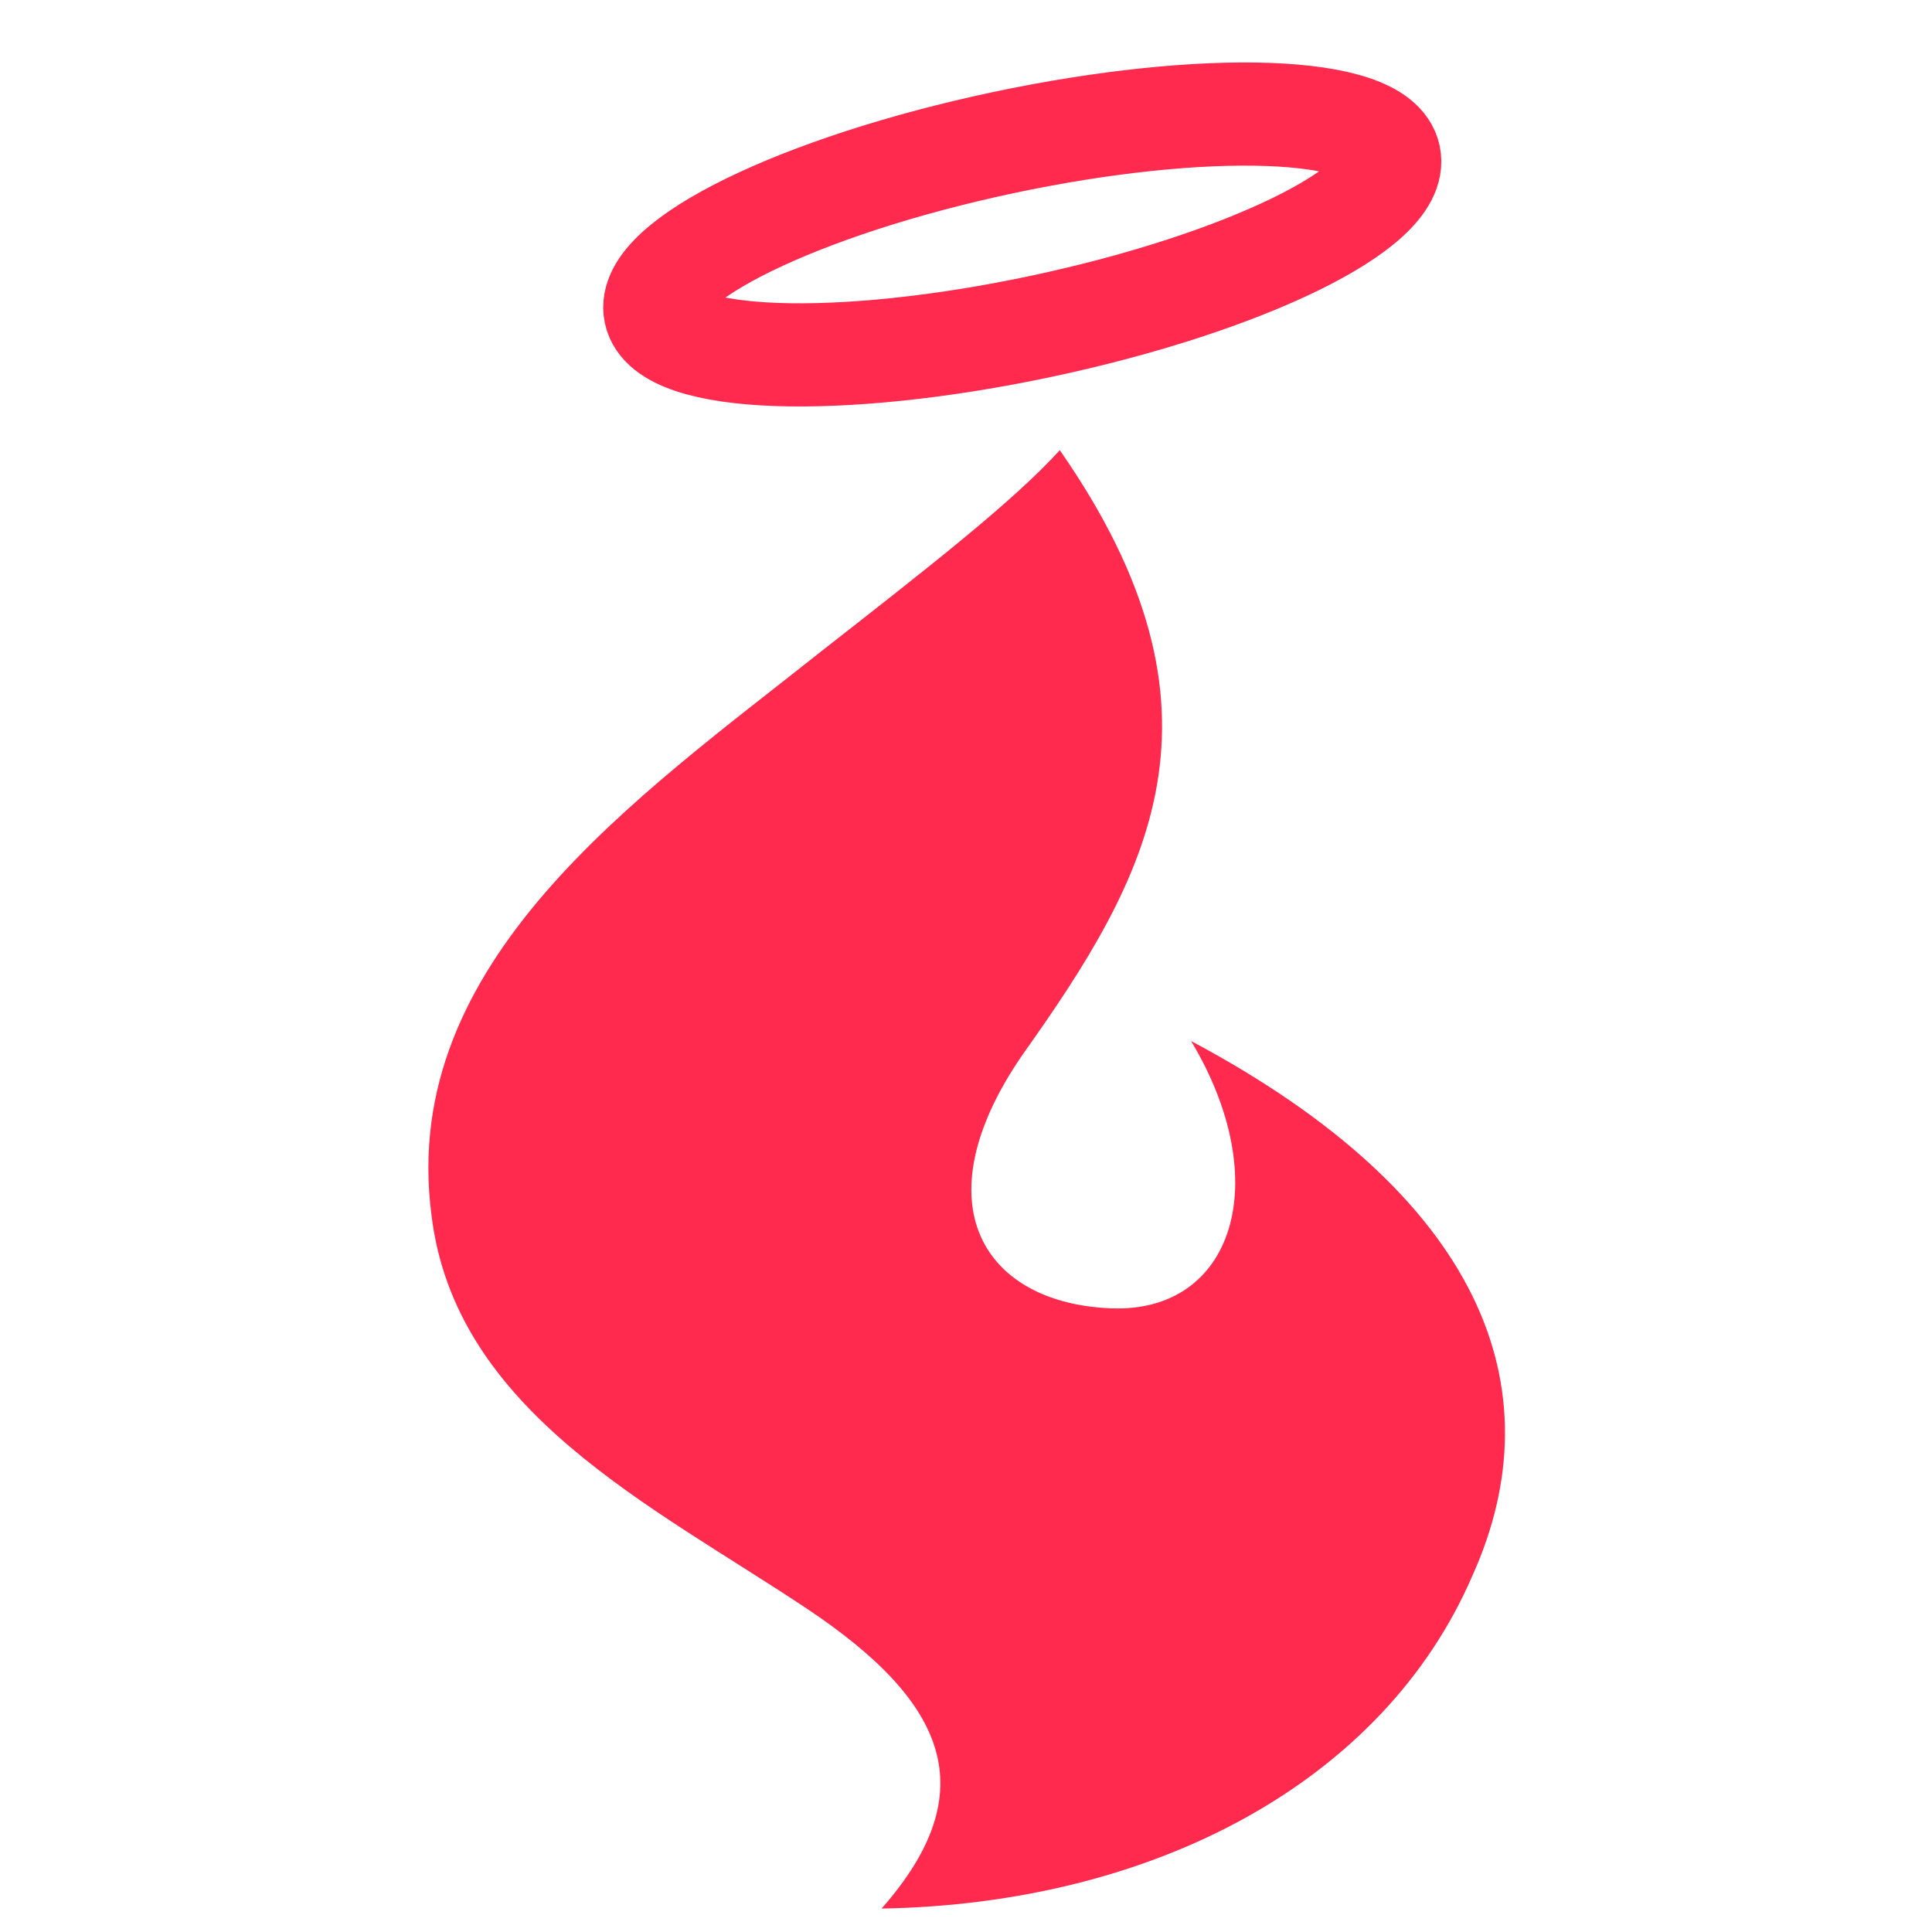
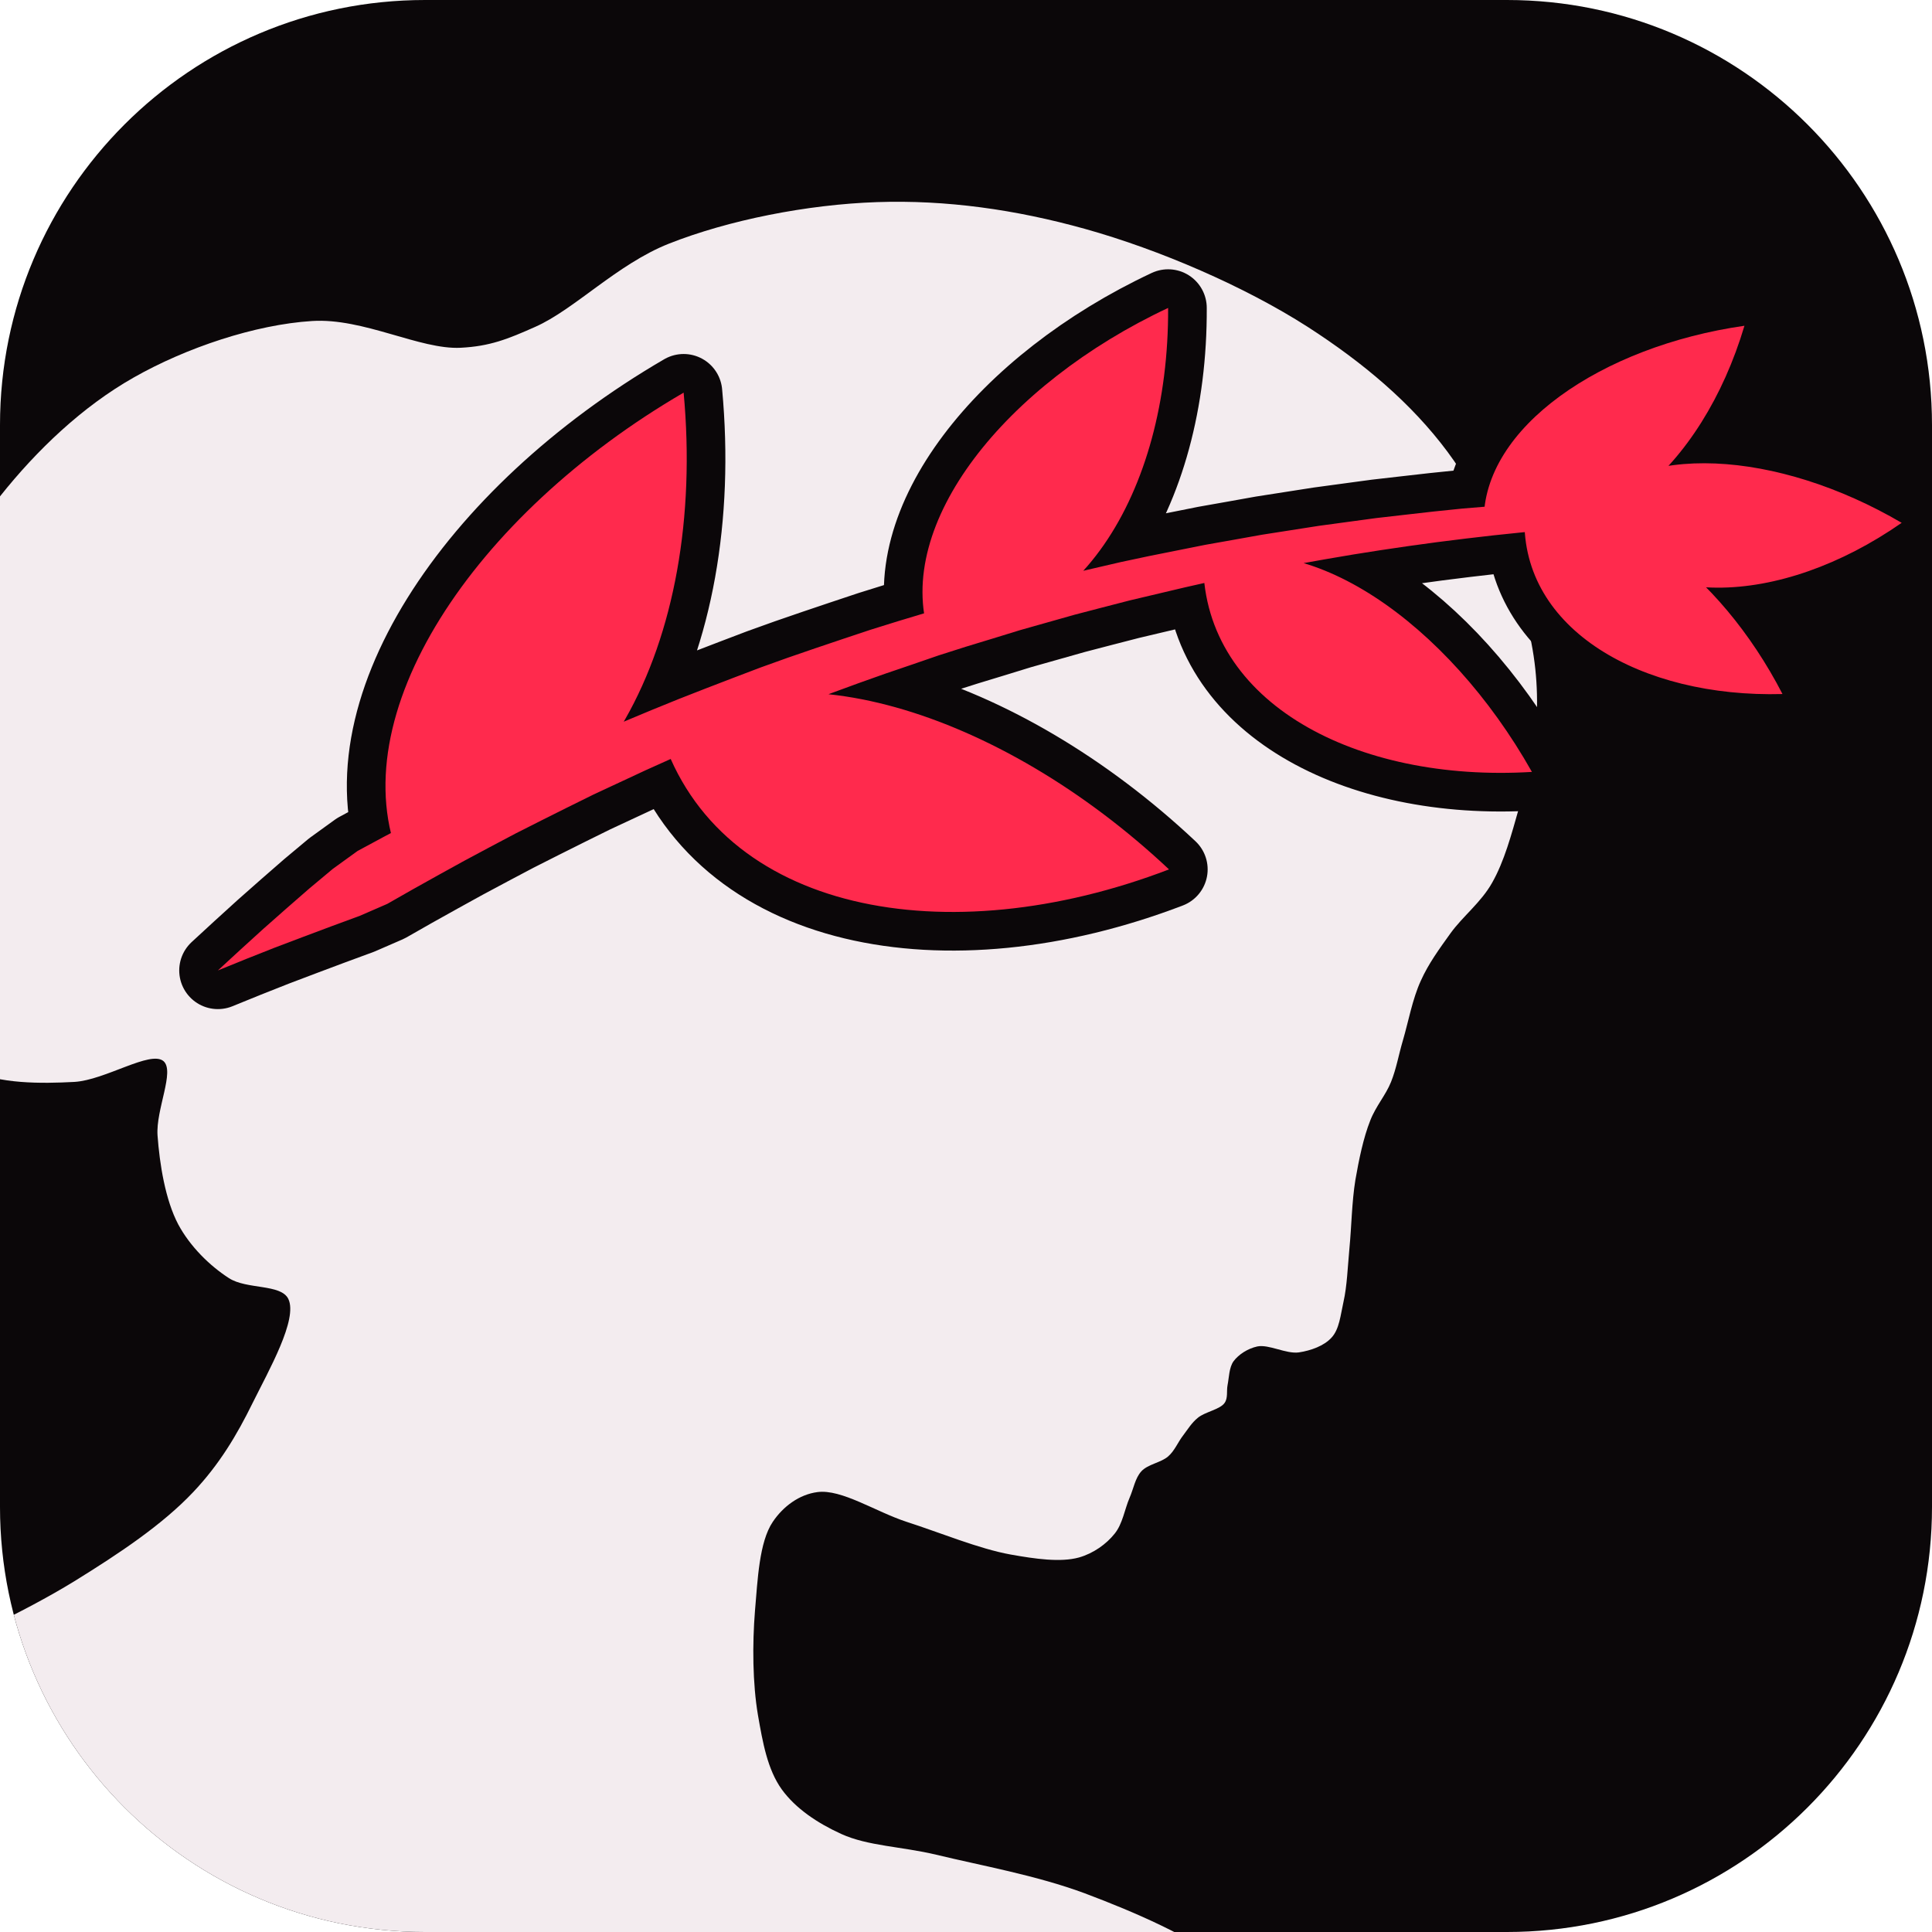
- <svg xmlns="http://www.w3.org/2000/svg" viewBox="54 54 412 412" role="img" aria-label="Impera" fill="none" color="#ff2a4d">
-   <ellipse cx="272" cy="104" rx="80" ry="20" transform="rotate(-12 272 104)" stroke="currentColor" stroke-width="22" />
-   <path d="M280 150 C319 206 299 241 272 279 C250 311 264 332 291 333 C317 334 326 306 308 276 C370 309 386 350 368 390 C349 434 300 460 242 461 C264 436 256 417 226 397 C193 375 151 355 146 313 C139 259 190 224 229 193 C252 175 270 161 280 150Z" fill="currentColor" />
+ <svg xmlns="http://www.w3.org/2000/svg" role="img" aria-label="Impera" viewBox="385 128 650 650">
+   <defs>
+     <clipPath id="c">
+       <rect x="385" y="128" width="650" height="650" rx="143.0" />
+     </clipPath>
+     <clipPath id="sc">
+       <path d="M150.0 1300.0L172.0 1100.0C176.4 1046.5 176.9 993.6 180.0 950.0C182.4 916.2 183.4 888.0 188.0 860.0C192.1 835.0 195.1 809.1 205.0 790.0C213.5 773.6 226.5 762.2 240.0 750.0C254.5 737.0 272.0 724.9 290.0 715.0C308.6 704.8 330.2 699.1 350.0 690.0C370.2 680.8 392.4 670.8 410.0 660.0C425.2 650.6 439.6 641.0 450.0 630.0C458.8 620.7 464.7 610.8 470.0 600.0C475.4 589.1 485.3 571.8 482.0 565.0C479.5 559.9 468.0 561.9 462.0 558.0C455.5 553.8 449.0 547.4 445.0 540.0C440.6 531.7 438.7 519.6 438.0 510.0C437.4 501.3 443.9 488.4 440.0 485.0C435.6 481.3 420.4 491.4 410.0 492.0C398.8 492.6 384.8 492.7 375.0 488.0C365.6 483.5 357.8 474.3 352.0 465.0C345.8 455.1 341.6 441.8 340.0 430.0C338.4 418.5 339.9 407.3 342.0 395.0C344.4 380.8 348.7 365.4 355.0 350.0C362.3 332.2 372.3 310.9 385.0 295.0C397.4 279.4 412.7 264.8 430.0 255.0C447.6 245.0 470.8 237.2 490.0 236.0C507.3 234.9 526.3 245.7 540.0 245.0C549.8 244.5 555.8 242.1 565.0 238.0C578.2 232.2 592.6 216.9 610.0 210.0C630.2 202.0 656.6 196.8 680.0 196.0C703.3 195.2 726.7 198.5 750.0 205.0C775.1 212.0 803.8 224.4 825.0 238.0C843.6 250.0 859.8 263.6 872.0 280.0C884.0 296.1 893.3 318.4 898.0 335.0C901.6 347.7 902.5 358.8 902.0 370.0C901.6 380.4 898.6 390.5 896.0 400.0C893.5 408.8 891.1 417.8 887.0 425.0C883.3 431.6 877.1 436.3 873.0 442.0C869.2 447.3 865.6 452.2 863.0 458.0C860.2 464.1 858.8 471.9 857.0 478.0C855.5 483.1 854.8 487.5 853.0 492.0C851.2 496.5 847.9 500.1 846.0 505.0C843.7 510.8 842.2 518.1 841.0 525.0C839.8 532.4 839.7 540.8 839.0 548.0C838.4 554.4 838.2 560.7 837.0 566.0C836.0 570.5 835.6 575.2 833.0 578.0C830.5 580.8 826.0 582.4 822.0 583.0C817.7 583.6 811.9 580.2 808.0 581.0C804.8 581.7 801.7 583.7 800.0 586.0C798.5 588.1 798.5 591.5 798.0 594.0C797.6 596.1 798.2 598.3 797.0 600.0C795.5 602.2 790.4 603.0 788.0 605.0C785.9 606.7 784.6 608.9 783.0 611.0C781.3 613.2 780.2 616.1 778.0 618.0C775.6 620.1 771.2 620.6 769.0 623.0C766.9 625.3 766.4 628.8 765.0 632.0C763.4 635.7 762.7 640.7 760.0 644.0C757.2 647.5 752.9 650.6 748.0 652.0C741.8 653.7 733.4 652.5 725.0 651.0C714.4 649.1 701.2 643.6 690.0 640.0C679.6 636.6 668.1 628.9 660.0 630.0C653.9 630.8 648.5 634.8 645.0 640.0C640.4 646.8 639.9 659.6 639.0 670.0C638.1 681.2 638.2 694.4 640.0 705.0C641.6 714.2 643.2 723.3 648.0 730.0C652.7 736.5 660.1 741.4 668.0 745.0C677.0 749.1 688.2 749.2 700.0 752.0C714.8 755.6 733.6 758.9 750.0 765.0C767.0 771.4 785.0 779.2 800.0 790.0C815.1 800.9 829.6 814.8 840.0 830.0C850.2 844.9 856.7 862.2 862.0 880.0C867.6 898.8 868.7 920.0 872.0 940.0C875.3 960.0 879.2 977.4 882.0 1000.0C885.6 1029.0 887.5 1060.9 890.0 1100.0L900.0 1300.0Z" />
+     </clipPath>
+     <filter id="b4" x="-50%" y="-50%" width="200%" height="200%">
+       <feGaussianBlur stdDeviation="4" />
+     </filter>
+     <filter id="b8" x="-50%" y="-50%" width="200%" height="200%">
+       <feGaussianBlur stdDeviation="8" />
+     </filter>
+     <filter id="b14" x="-50%" y="-50%" width="200%" height="200%">
+       <feGaussianBlur stdDeviation="14" />
+     </filter>
+     <filter id="b24" x="-50%" y="-50%" width="200%" height="200%">
+       <feGaussianBlur stdDeviation="24" />
+     </filter>
+     <filter id="b40" x="-50%" y="-50%" width="200%" height="200%">
+       <feGaussianBlur stdDeviation="40" />
+     </filter>
+     <filter id="b70" x="-50%" y="-50%" width="200%" height="200%">
+       <feGaussianBlur stdDeviation="70" />
+     </filter>
+   </defs>
+   <g clip-path="url(#c)">
+     <rect x="385" y="128" width="650" height="650" fill="#0b0709" />
+     <path d="M150.0 1300.0L172.0 1100.0C176.4 1046.5 176.9 993.6 180.0 950.0C182.4 916.2 183.4 888.0 188.0 860.0C192.1 835.0 195.1 809.1 205.0 790.0C213.5 773.6 226.5 762.2 240.0 750.0C254.5 737.0 272.0 724.9 290.0 715.0C308.6 704.8 330.2 699.1 350.0 690.0C370.2 680.8 392.4 670.8 410.0 660.0C425.2 650.6 439.6 641.0 450.0 630.0C458.8 620.7 464.7 610.8 470.0 600.0C475.4 589.1 485.3 571.8 482.0 565.0C479.5 559.9 468.0 561.9 462.0 558.0C455.5 553.8 449.0 547.4 445.0 540.0C440.6 531.7 438.7 519.6 438.0 510.0C437.4 501.3 443.9 488.4 440.0 485.0C435.6 481.3 420.4 491.4 410.0 492.0C398.8 492.6 384.8 492.7 375.0 488.0C365.6 483.5 357.8 474.3 352.0 465.0C345.8 455.1 341.6 441.8 340.0 430.0C338.4 418.5 339.9 407.3 342.0 395.0C344.4 380.8 348.7 365.4 355.0 350.0C362.3 332.2 372.3 310.9 385.0 295.0C397.4 279.4 412.7 264.8 430.0 255.0C447.6 245.0 470.8 237.2 490.0 236.0C507.3 234.9 526.3 245.7 540.0 245.0C549.8 244.5 555.8 242.1 565.0 238.0C578.2 232.2 592.6 216.9 610.0 210.0C630.2 202.0 656.6 196.8 680.0 196.0C703.3 195.2 726.7 198.5 750.0 205.0C775.1 212.0 803.8 224.4 825.0 238.0C843.6 250.0 859.8 263.6 872.0 280.0C884.0 296.1 893.3 318.4 898.0 335.0C901.6 347.7 902.5 358.8 902.0 370.0C901.6 380.4 898.6 390.5 896.0 400.0C893.5 408.8 891.1 417.8 887.0 425.0C883.3 431.6 877.1 436.3 873.0 442.0C869.2 447.3 865.6 452.2 863.0 458.0C860.2 464.1 858.8 471.9 857.0 478.0C855.5 483.1 854.8 487.5 853.0 492.0C851.2 496.5 847.9 500.1 846.0 505.0C843.7 510.8 842.2 518.1 841.0 525.0C839.8 532.4 839.7 540.8 839.0 548.0C838.4 554.4 838.2 560.7 837.0 566.0C836.0 570.5 835.6 575.2 833.0 578.0C830.5 580.8 826.0 582.4 822.0 583.0C817.7 583.6 811.9 580.2 808.0 581.0C804.8 581.7 801.7 583.7 800.0 586.0C798.5 588.1 798.5 591.5 798.0 594.0C797.6 596.1 798.2 598.3 797.0 600.0C795.5 602.2 790.4 603.0 788.0 605.0C785.9 606.7 784.6 608.9 783.0 611.0C781.3 613.2 780.2 616.1 778.0 618.0C775.6 620.1 771.2 620.6 769.0 623.0C766.9 625.3 766.4 628.8 765.0 632.0C763.4 635.7 762.7 640.7 760.0 644.0C757.2 647.5 752.9 650.6 748.0 652.0C741.8 653.7 733.4 652.5 725.0 651.0C714.4 649.1 701.2 643.6 690.0 640.0C679.6 636.6 668.1 628.9 660.0 630.0C653.9 630.8 648.5 634.8 645.0 640.0C640.4 646.8 639.9 659.6 639.0 670.0C638.1 681.2 638.2 694.4 640.0 705.0C641.6 714.2 643.2 723.3 648.0 730.0C652.7 736.5 660.1 741.4 668.0 745.0C677.0 749.1 688.2 749.2 700.0 752.0C714.8 755.6 733.6 758.9 750.0 765.0C767.0 771.4 785.0 779.2 800.0 790.0C815.1 800.9 829.6 814.8 840.0 830.0C850.2 844.9 856.7 862.2 862.0 880.0C867.6 898.8 868.7 920.0 872.0 940.0C875.3 960.0 879.2 977.4 882.0 1000.0C885.6 1029.0 887.5 1060.9 890.0 1100.0L900.0 1300.0Z" fill="#f3ecef" />
+     <path d="M519.7 418.0C586.5 416.6 622.8 344.0 615.0 260.1C544.2 301.3 499.1 369.0 519.7 418.0ZM607.5 375.1C626.9 435.1 703.4 449.2 778.3 420.5C721.3 366.9 646.9 343.8 607.5 375.1ZM697.6 341.7C746.9 345.0 778.3 294.0 778.0 231.6C723.2 257.3 685.6 304.3 697.6 341.7ZM789.8 317.8C790.3 364.5 841.2 391.3 900.4 387.7C872.0 337.3 824.5 304.4 789.8 317.8ZM884.2 303.5C921.4 317.5 957.6 285.6 971.9 237.6C923.7 244.5 883.8 271.9 884.2 303.5ZM897.9 302.2C896.9 339.7 937.0 362.8 984.7 361.5C963.4 320.2 926.2 292.5 897.9 302.2ZM916.2 300.8C936.3 334.7 984.0 332.3 1024.8 303.9C983.2 279.5 935.4 276.1 916.2 300.8ZM458.3 454.5L467.9 450.6L477.5 446.8L487.0 443.2L496.6 439.6L506.1 436.1L515.3 432.1L523.9 427.2L532.5 422.4L541.2 417.6L549.8 413.0L558.5 408.4L567.2 404.0L576.0 399.6L584.7 395.3L593.5 391.2L602.3 387.1L611.2 383.1L620.0 379.2L628.9 375.4L637.8 371.7L646.7 368.1L655.7 364.6L664.7 361.2L673.7 357.9L682.7 354.7L691.8 351.6L700.8 348.5L709.9 345.6L719.1 342.8L728.2 340.0L737.4 337.4L746.6 334.8L755.8 332.4L765.1 330.0L774.4 327.8L783.7 325.6L793.0 323.5L802.3 321.6L811.7 319.7L821.1 317.9L830.6 316.2L840.0 314.6L849.5 313.1L859.0 311.7L868.5 310.4L878.1 309.2L887.6 308.1L897.2 307.1L906.9 306.2L916.5 305.4L915.9 296.3L906.2 296.8L896.4 297.5L886.7 298.3L877.0 299.1L867.3 300.1L857.6 301.2L848.0 302.3L838.4 303.6L828.8 304.9L819.2 306.4L809.6 307.9L800.1 309.6L790.5 311.3L781.0 313.2L771.5 315.1L762.1 317.1L752.6 319.3L743.2 321.5L733.8 323.9L724.4 326.3L715.0 328.8L705.7 331.5L696.4 334.2L687.1 337.0L677.8 339.9L668.5 343.0L659.3 346.1L650.0 349.3L640.8 352.6L631.6 356.1L622.5 359.6L613.3 363.2L604.2 366.9L595.1 370.7L586.0 374.6L577.0 378.7L567.9 382.8L558.9 387.0L549.9 391.3L541.0 395.7L532.0 400.2L523.1 404.8L514.2 409.5L505.3 414.3L497.0 420.3L489.1 426.9L481.3 433.7L473.6 440.5L465.9 447.5L458.3 454.5Z" fill="none" stroke="#0b0709" stroke-width="26" stroke-linejoin="round" />
+     <path d="M519.7 418.0C586.5 416.6 622.8 344.0 615.0 260.1C544.2 301.3 499.1 369.0 519.7 418.0ZM607.5 375.1C626.9 435.1 703.4 449.2 778.3 420.5C721.3 366.9 646.9 343.8 607.5 375.1ZM697.6 341.7C746.9 345.0 778.3 294.0 778.0 231.6C723.2 257.3 685.6 304.3 697.6 341.7ZM789.8 317.8C790.3 364.5 841.2 391.3 900.4 387.7C872.0 337.3 824.5 304.4 789.8 317.8ZM884.2 303.5C921.4 317.5 957.6 285.6 971.9 237.6C923.7 244.5 883.8 271.9 884.2 303.5ZM897.9 302.2C896.9 339.7 937.0 362.8 984.7 361.5C963.4 320.2 926.2 292.5 897.9 302.2ZM916.2 300.8C936.3 334.7 984.0 332.3 1024.8 303.9C983.2 279.5 935.4 276.1 916.2 300.8ZM458.3 454.5L467.9 450.6L477.5 446.8L487.0 443.2L496.6 439.6L506.1 436.1L515.3 432.1L523.9 427.2L532.5 422.4L541.2 417.6L549.8 413.0L558.5 408.4L567.2 404.0L576.0 399.6L584.7 395.3L593.5 391.2L602.3 387.1L611.2 383.1L620.0 379.2L628.9 375.4L637.8 371.7L646.7 368.1L655.7 364.6L664.7 361.2L673.7 357.9L682.7 354.7L691.8 351.6L700.8 348.5L709.9 345.6L719.1 342.8L728.2 340.0L737.4 337.4L746.6 334.8L755.8 332.4L765.1 330.0L774.4 327.8L783.7 325.6L793.0 323.5L802.3 321.6L811.7 319.7L821.1 317.9L830.6 316.2L840.0 314.6L849.5 313.1L859.0 311.7L868.5 310.4L878.1 309.2L887.6 308.1L897.2 307.1L906.9 306.2L916.5 305.4L915.9 296.3L906.2 296.8L896.4 297.5L886.7 298.3L877.0 299.1L867.3 300.1L857.6 301.2L848.0 302.3L838.4 303.6L828.8 304.9L819.2 306.4L809.6 307.9L800.1 309.6L790.5 311.3L781.0 313.2L771.5 315.1L762.1 317.1L752.6 319.3L743.2 321.5L733.8 323.9L724.4 326.3L715.0 328.8L705.7 331.5L696.4 334.2L687.1 337.0L677.8 339.9L668.5 343.0L659.3 346.1L650.0 349.3L640.8 352.6L631.6 356.1L622.5 359.6L613.3 363.2L604.2 366.9L595.1 370.7L586.0 374.6L577.0 378.7L567.9 382.8L558.9 387.0L549.9 391.3L541.0 395.7L532.0 400.2L523.1 404.8L514.2 409.5L505.3 414.3L497.0 420.3L489.1 426.9L481.3 433.7L473.6 440.5L465.9 447.5L458.3 454.5Z" fill="#ff2a4d" />
+   </g>
</svg>
